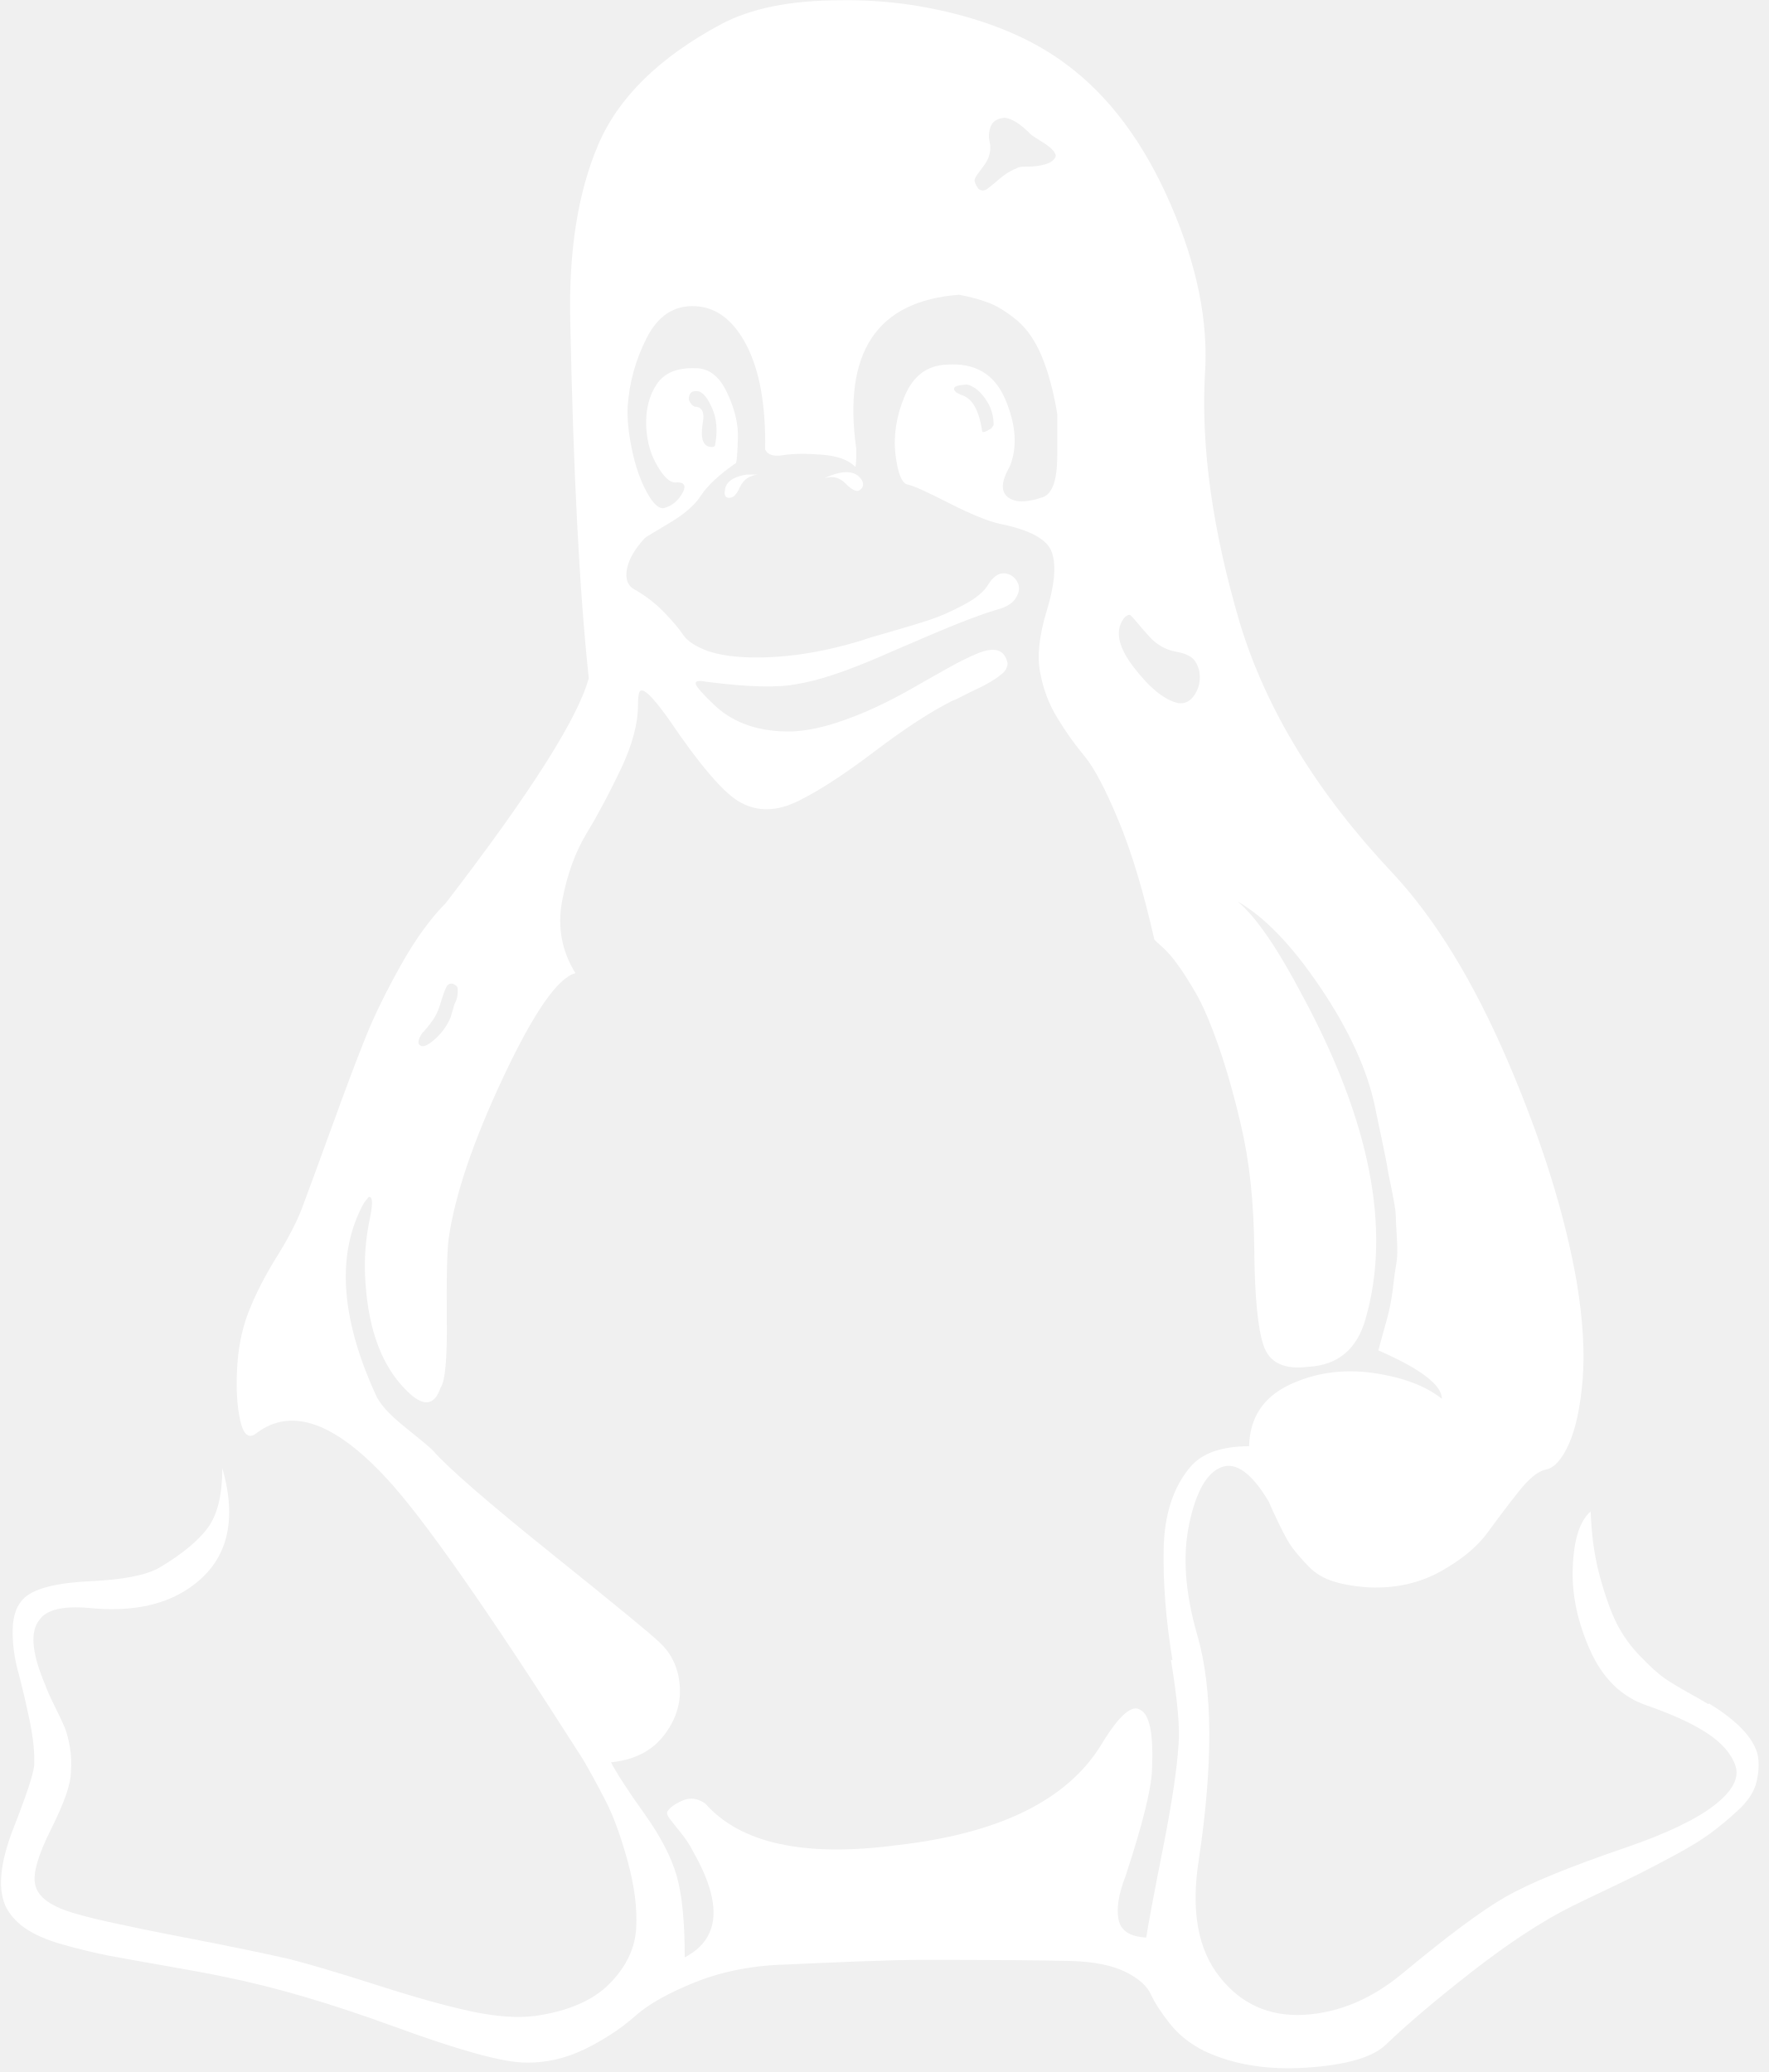
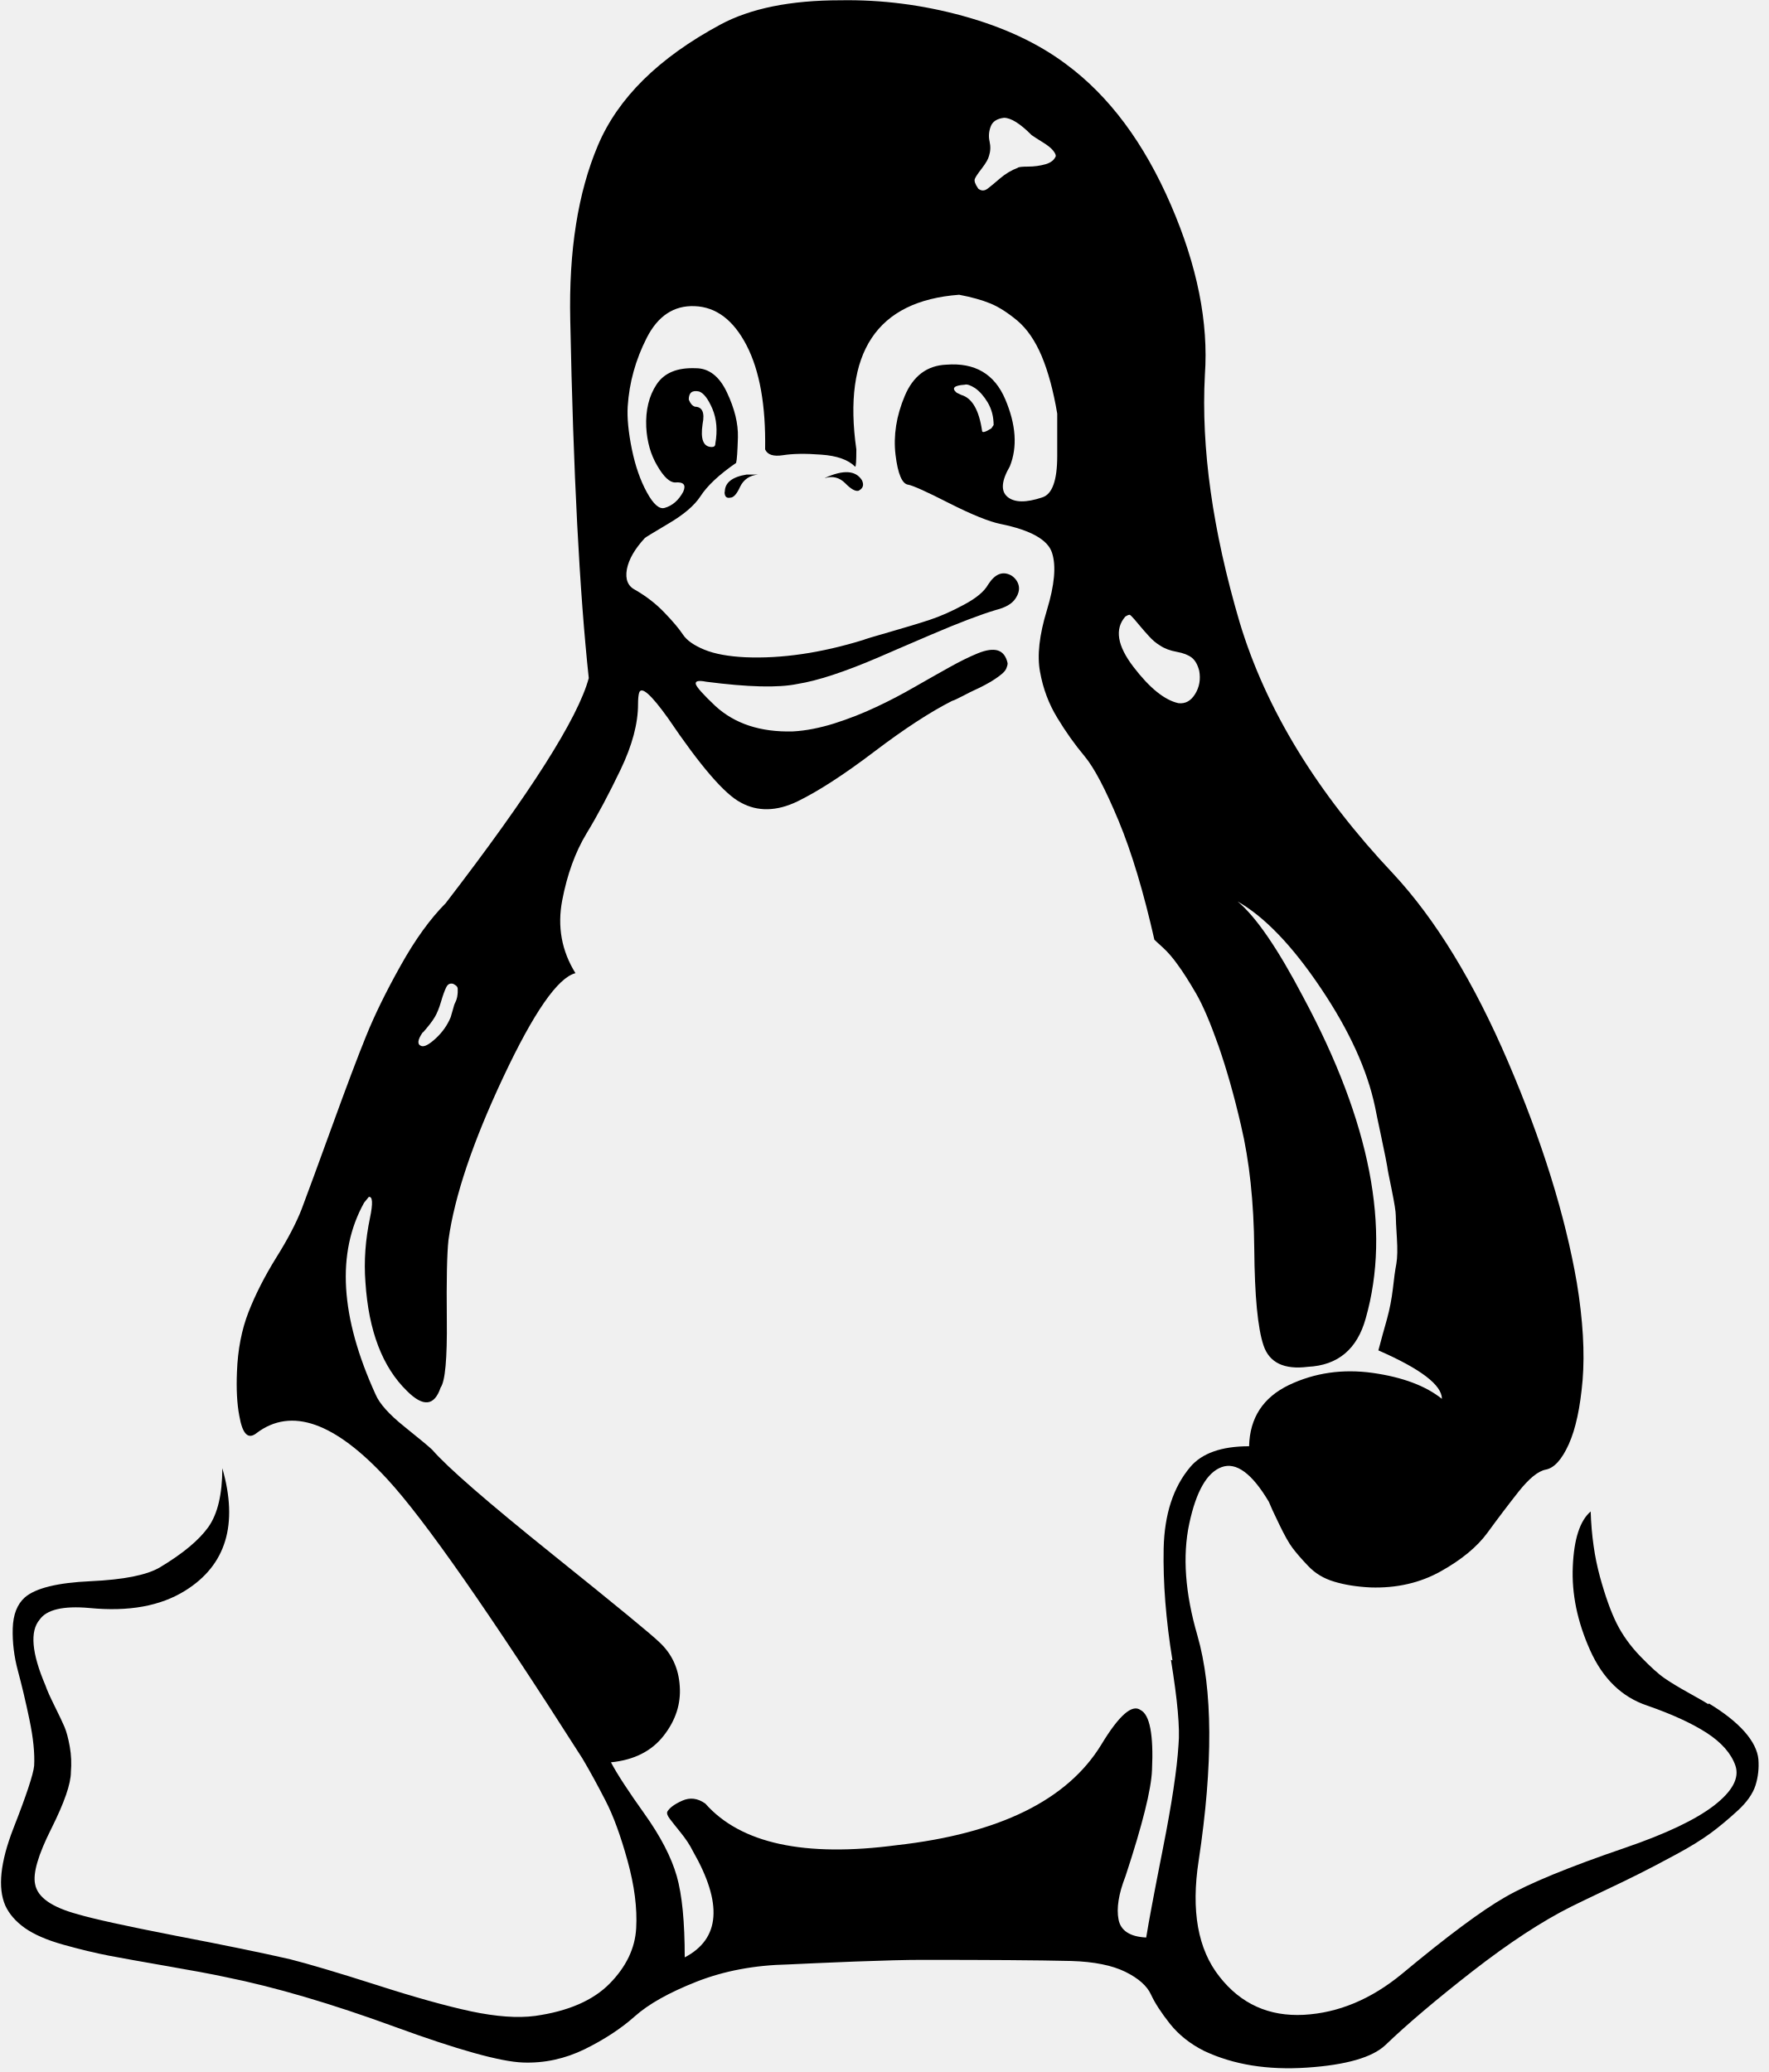
- <svg xmlns="http://www.w3.org/2000/svg" viewBox="0 0 128 150" fill="#fff">
+ <svg xmlns="http://www.w3.org/2000/svg" viewBox="0 0 128 150" fill="#000">
  <path d="M52.444 35.61c0 .335.137.476.417.417.23 0 .47-.26.71-.794.26-.526.69-.818 1.3-.878h-.83c-1.05.17-1.58.59-1.58 1.254zm7.272-1.002c.556-.166 1.044-.043 1.463.376.41.42.73.6.96.545.33-.17.41-.42.25-.76-.45-.72-1.34-.78-2.68-.17z" />
  <path d="M123.66 123.377c-.166-.107-.626-.375-1.378-.793-.752-.417-1.35-.777-1.798-1.087-.446-.304-1.03-.837-1.756-1.587-.724-.75-1.295-1.548-1.713-2.383-.417-.836-.823-1.962-1.212-3.382-.39-1.423-.614-2.994-.67-4.724-.78.67-1.21 2-1.294 3.98-.09 1.98.33 4 1.25 6.06.92 2.06 2.3 3.4 4.13 4.01 1.78.62 3.21 1.27 4.3 1.97 1.08.7 1.78 1.49 2.09 2.38.3.89-.21 1.85-1.55 2.89-1.34 1.03-3.49 2.05-6.44 3.06-4.07 1.39-6.96 2.58-8.66 3.56-1.7.97-4.2 2.83-7.48 5.56-2.23 1.84-4.6 2.83-7.11 2.97-2.51.13-4.55-.78-6.1-2.76-1.57-1.98-2.07-4.78-1.51-8.4 1.05-6.96 1.03-12.39-.09-16.3-.89-3.06-1.09-5.76-.59-8.1.5-2.34 1.28-3.7 2.34-4.09 1.05-.39 2.2.45 3.42 2.51.11.28.36.83.75 1.63.39.81.71 1.38.97 1.72.25.33.62.77 1.13 1.3.5.53 1.13.91 1.88 1.13.75.23 1.63.37 2.63.42 1.89.06 3.59-.33 5.09-1.17 1.5-.84 2.63-1.77 3.38-2.8.75-1.03 1.5-2.02 2.25-2.97.75-.94 1.4-1.48 1.96-1.59.61-.11 1.17-.73 1.67-1.84s.83-2.66 1-4.64c.16-1.98.03-4.33-.42-7.06-.84-4.85-2.49-10.18-4.97-15.97-2.48-5.79-5.26-10.34-8.32-13.63-5.52-5.85-9.23-11.93-11.12-18.22-1.95-6.63-2.79-12.6-2.51-17.89.27-3.79-.55-7.9-2.47-12.33s-4.43-7.85-7.61-10.19c-2.01-1.5-4.49-2.66-7.44-3.47S63.79-.03 60.83.02c-3.62 0-6.52.59-8.69 1.76-4.458 2.4-7.41 5.31-8.86 8.74-1.45 3.42-2.117 7.64-2.005 12.66.22 11.03.67 19.67 1.34 25.91-.78 2.9-4.23 8.33-10.36 16.3C31.15 66.5 30.06 68 29 69.9c-1.06 1.89-1.89 3.59-2.5 5.1-.61 1.5-1.43 3.68-2.46 6.52-1.03 2.84-1.77 4.85-2.21 6.02-.39 1-1 2.17-1.84 3.51-.83 1.34-1.5 2.65-2 3.93-.5 1.28-.78 2.73-.84 4.34-.05 1.23 0 2.28.17 3.17.23 1.34.64 1.75 1.26 1.25 2.51-1.89 5.66-.78 9.45 3.34 2.68 2.9 7.38 9.64 14.13 20.23.557.94 1.11 1.96 1.67 3.05.56 1.08 1.09 2.53 1.59 4.34s.71 3.44.627 4.89c-.08 1.45-.72 2.79-1.92 4.01s-3 2-5.39 2.34c-1.287.17-2.83.05-4.64-.33-1.81-.39-4.11-1.03-6.9-1.93-2.79-.89-4.85-1.5-6.19-1.84-1.95-.45-4.72-1.02-8.316-1.71-3.59-.7-5.95-1.22-7.06-1.55-1.89-.51-2.92-1.23-3.09-2.18-.17-.78.22-2.12 1.17-4.01.95-1.9 1.42-3.26 1.42-4.1.05-.61.03-1.23-.08-1.84-.11-.617-.24-1.09-.38-1.426-.14-.33-.38-.834-.71-1.5-.33-.67-.56-1.17-.67-1.505-1-2.34-1.14-3.93-.42-4.77.5-.72 1.7-1.01 3.6-.84 2.84.28 5.15-.14 6.94-1.26 2.95-1.84 3.85-4.79 2.68-8.86 0 1.89-.34 3.31-1.01 4.26-.67.94-1.84 1.92-3.51 2.92-.95.56-2.62.89-5.01 1-2.4.11-3.98.5-4.76 1.17-.56.5-.85 1.25-.88 2.25-.03 1.01.1 2.03.37 3.05.28 1.03.56 2.213.84 3.55.28 1.34.39 2.454.34 3.346-.06.61-.56 2.13-1.51 4.55-.94 2.43-1.134 4.28-.58 5.56.28.614.756 1.16 1.42 1.633.67.47 1.6.877 2.8 1.21 1.2.335 2.3.6 3.306.795 1.006.19 2.4.44 4.18.75s3.205.57 4.266.8c3.57.72 7.64 1.92 12.21 3.59 4.565 1.67 7.66 2.53 9.28 2.59 1.555.06 3.05-.27 4.47-.96 1.42-.7 2.63-1.49 3.63-2.38 1.006-.9 2.496-1.73 4.47-2.51 1.98-.78 4.2-1.2 6.65-1.25 1.11-.06 2.73-.12 4.84-.21 2.115-.08 3.703-.12 4.76-.12 4.79 0 8.42.02 10.87.08 1.67.05 2.98.32 3.93.79.95.47 1.56 1.02 1.84 1.63.28.61.74 1.32 1.38 2.13.64.8 1.47 1.46 2.47 1.96 2.12 1 4.6 1.4 7.44 1.21 2.84-.19 4.736-.74 5.68-1.63 1.56-1.5 3.67-3.29 6.31-5.35 2.65-2.06 5.03-3.62 7.15-4.68.45-.228 1.2-.58 2.26-1.09 1.06-.5 1.95-.93 2.68-1.298s1.6-.82 2.63-1.38c1.03-.55 1.86-1.07 2.504-1.54.64-.47 1.293-1.02 1.96-1.63.67-.61 1.1-1.23 1.296-1.835.19-.61.26-1.24.21-1.88-.06-.64-.39-1.31-1-2.005-.61-.69-1.48-1.38-2.59-2.05zM81.448 44.64c.168-.108.28-.15.335-.126.054.03.166.14.334.333.168.195.32.376.46.545.138.166.335.392.586.666.25.28.515.502.795.67.334.225.737.375 1.212.46.473.085.836.226 1.086.418.25.195.432.516.544.96.11.613.013 1.172-.293 1.67-.307.503-.71.728-1.212.67-1.003-.222-2.09-1.1-3.26-2.632s-1.367-2.74-.587-3.635zM71.084 12.166c.278-.363.444-.653.5-.878.11-.337.125-.684.042-1.046-.084-.36-.056-.724.083-1.087.13-.36.46-.568.96-.627.5 0 1.17.417 2 1.253.16.11.43.29.79.51.36.22.61.42.75.59.14.17.21.31.21.42-.11.28-.36.48-.75.59-.39.11-.81.17-1.26.17-.45 0-.7.03-.75.09-.45.17-.87.42-1.26.75-.39.34-.7.59-.92.76-.23.17-.45.17-.67 0-.23-.33-.31-.57-.25-.71.05-.14.22-.39.5-.75zM30.627 74.73c.39-.445.67-.806.835-1.088.167-.273.32-.652.46-1.126.138-.473.265-.82.377-1.044.11-.223.27-.307.5-.25.11.058.19.11.25.165.05.06.08.128.08.21v.25c0 .085-.02.196-.04.333-.03.144-.07.267-.13.38-.06.11-.12.278-.17.498-.06.226-.12.418-.17.584-.23.56-.58 1.062-1.05 1.505-.48.448-.83.643-1.05.584-.34-.1-.31-.44.08-1zm54.124 45.43c.48 2.926.66 4.973.55 6.142-.11 1.787-.49 4.29-1.13 7.523-.64 3.233-1.04 5.38-1.21 6.44-1.17-.06-1.84-.49-2-1.298-.16-.81 0-1.855.5-3.134 1.23-3.736 1.87-6.3 1.92-7.69.12-2.564-.16-4.012-.83-4.348-.61-.445-1.56.39-2.84 2.507-2.45 4.013-7.38 6.44-14.79 7.276-6.68.887-11.31-.114-13.87-3.01-.55-.392-1.11-.46-1.67-.21-.56.25-.92.517-1.08.793-.05.12 0 .28.17.51.17.23.44.56.8 1.01.36.45.66.89.88 1.34 2.17 3.79 1.98 6.35-.59 7.69 0-2.56-.19-4.53-.58-5.89-.39-1.36-1.17-2.87-2.34-4.51-1.17-1.64-1.98-2.88-2.42-3.72 1.68-.17 2.94-.81 3.81-1.92.87-1.11 1.26-2.31 1.17-3.59-.08-1.28-.57-2.34-1.46-3.17-.5-.5-3.09-2.63-7.77-6.39s-7.58-6.28-8.69-7.56c-.23-.22-.9-.78-2.01-1.67-1.11-.89-1.81-1.67-2.09-2.34-2.56-5.62-2.84-10.25-.83-13.87l.34-.42c.28-.05.31.45.09 1.51-.33 1.56-.45 3.12-.33 4.68.23 3.51 1.23 6.13 3.01 7.86 1.17 1.17 1.98 1.09 2.43-.25.33-.45.48-2.09.45-4.93-.03-2.84.01-4.76.12-5.76.44-3.18 1.77-7.11 3.97-11.79 2.2-4.68 3.94-7.19 5.22-7.52-1-1.61-1.32-3.37-.96-5.26.36-1.89.95-3.51 1.76-4.85.81-1.33 1.63-2.88 2.47-4.63.84-1.76 1.26-3.33 1.26-4.73 0-.39.03-.67.08-.83.16-.5.86.12 2.09 1.84 2.34 3.46 4.09 5.5 5.27 6.11 1.22.67 2.59.64 4.09-.08 1.5-.73 3.36-1.93 5.56-3.6 2.2-1.67 4.08-2.89 5.64-3.68.17-.05.43-.18.8-.37.36-.19.64-.33.84-.42.19-.08.45-.21.75-.37s.54-.3.71-.42c.17-.11.33-.23.5-.37.17-.14.28-.28.33-.41.06-.14.09-.26.09-.37-.11-.5-.35-.81-.71-.92-.36-.11-.85-.04-1.46.21s-1.3.59-2.05 1.01c-.75.42-1.59.89-2.51 1.42-.92.53-1.85 1.02-2.8 1.46-.95.45-1.95.84-3.01 1.18-1.06.33-2.06.53-3.01.58-2.34.06-4.2-.555-5.6-1.837-.89-.84-1.36-1.37-1.42-1.59-.05-.23.2-.28.76-.17 3.008.39 5.21.45 6.6.16 1.45-.23 3.4-.87 5.85-1.92.505-.22 1.77-.77 3.806-1.64 2.03-.87 3.61-1.47 4.72-1.8.67-.17 1.13-.43 1.38-.79.25-.36.33-.69.25-1-.08-.3-.27-.54-.54-.71-.62-.33-1.17-.11-1.67.67-.28.5-.87.99-1.76 1.46-.89.48-1.71.84-2.47 1.09-.75.25-1.72.54-2.89.877-1.17.33-1.81.53-1.92.58-3.07.944-5.91 1.36-8.53 1.25-1.23-.06-2.215-.24-2.97-.55-.75-.31-1.265-.67-1.544-1.09-.28-.42-.72-.95-1.34-1.59-.61-.64-1.31-1.18-2.09-1.63-.56-.28-.76-.78-.63-1.51.14-.73.58-1.48 1.3-2.26.057-.06.63-.4 1.717-1.05 1.09-.64 1.86-1.293 2.3-1.96.5-.78 1.37-1.59 2.59-2.43.06-.22.1-.84.13-1.84.027-1.01-.24-2.09-.795-3.264-.55-1.17-1.31-1.75-2.25-1.75-1.34-.055-2.282.33-2.84 1.17-.554.836-.805 1.87-.75 3.09.057 1.06.32 1.995.798 2.8.47.81.9 1.21 1.29 1.21.617-.05.81.17.59.67-.333.62-.78 1.01-1.34 1.17-.39.12-.82-.26-1.29-1.12-.474-.862-.84-1.91-1.09-3.134-.25-1.23-.35-2.26-.3-3.09.11-1.72.57-3.38 1.38-4.97.806-1.58 1.96-2.35 3.47-2.29 1.556.06 2.81 1.01 3.76 2.85.946 1.84 1.39 4.344 1.336 7.52.17.39.6.53 1.3.42.69-.11 1.61-.13 2.76-.04 1.14.08 1.96.37 2.46.875.054 0 .083-.415.083-1.25-1-7.02 1.473-10.75 7.44-11.2.89.17 1.64.377 2.26.63.61.25 1.26.67 1.96 1.25.69.586 1.28 1.44 1.75 2.55.47 1.12.85 2.51 1.13 4.18V33c0 1.79-.364 2.79-1.09 3.01-1.17.392-2.004.38-2.51-.04-.5-.42-.44-1.158.17-2.21.56-1.398.45-3.01-.33-4.85-.78-1.84-2.2-2.67-4.265-2.51-1.39.057-2.4.81-3.01 2.26-.61 1.45-.834 2.87-.67 4.26.17 1.394.477 2.115.92 2.17.34.06 1.326.5 2.97 1.34 1.65.835 2.89 1.334 3.72 1.504 2.18.444 3.42 1.142 3.72 2.09.31.95.18 2.33-.37 4.14-.554 1.81-.72 3.3-.5 4.47.22 1.23.64 2.34 1.256 3.342.61 1.01 1.26 1.922 1.96 2.76.7.833 1.52 2.4 2.47 4.68.95 2.29 1.81 5.16 2.59 8.61.054.06.264.25.63.583.36.33.72.75 1.08 1.26.368.5.8 1.18 1.3 2.04.5.86 1.04 2.13 1.63 3.8.58 1.67 1.13 3.59 1.63 5.76.61 2.57.93 5.55.96 8.95.03 3.4.25 5.73.67 6.98.418 1.25 1.49 1.77 3.218 1.55 2.173-.11 3.565-1.28 4.18-3.51 1.84-6.46.333-14.21-4.515-23.24-1.84-3.51-3.422-5.83-4.76-6.94 1.95 1.11 3.958 3.2 6.02 6.27 2.06 3.06 3.37 5.93 3.93 8.61.05.28.21 1.02.46 2.21s.39 1.89.42 2.09c.02.19.13.76.33 1.71.19.95.29 1.56.29 1.84s.03.82.08 1.63c.05.81.04 1.43-.04 1.88-.087.45-.17 1.04-.25 1.8-.09.75-.23 1.47-.42 2.17-.2.7-.407 1.46-.63 2.29 3.065 1.34 4.6 2.51 4.6 3.51-1.17-.94-2.84-1.57-5.017-1.88-2.17-.3-4.19-.01-6.06.88-1.865.9-2.83 2.37-2.88 4.43-2.006 0-3.427.51-4.264 1.51-1.222 1.45-1.863 3.41-1.92 5.89-.05 2.47.16 5.17.638 8.1zM50.27 29.427c-.166-.056-.307-.222-.417-.502 0-.5.25-.693.75-.584.336.12.655.54.963 1.26.305.73.375 1.57.21 2.51 0 .17-.084.25-.252.25-.614 0-.837-.55-.67-1.67.17-.84-.027-1.25-.584-1.25zm21.65 1.34l-.168.247c-.446.28-.67.336-.67.17-.223-1.506-.723-2.368-1.504-2.593l-.334-.16c-.39-.33-.197-.53.585-.58.16-.05.41.03.75.25.33.23.64.58.92 1.05.28.48.42 1.02.42 1.64z" />
</svg>
